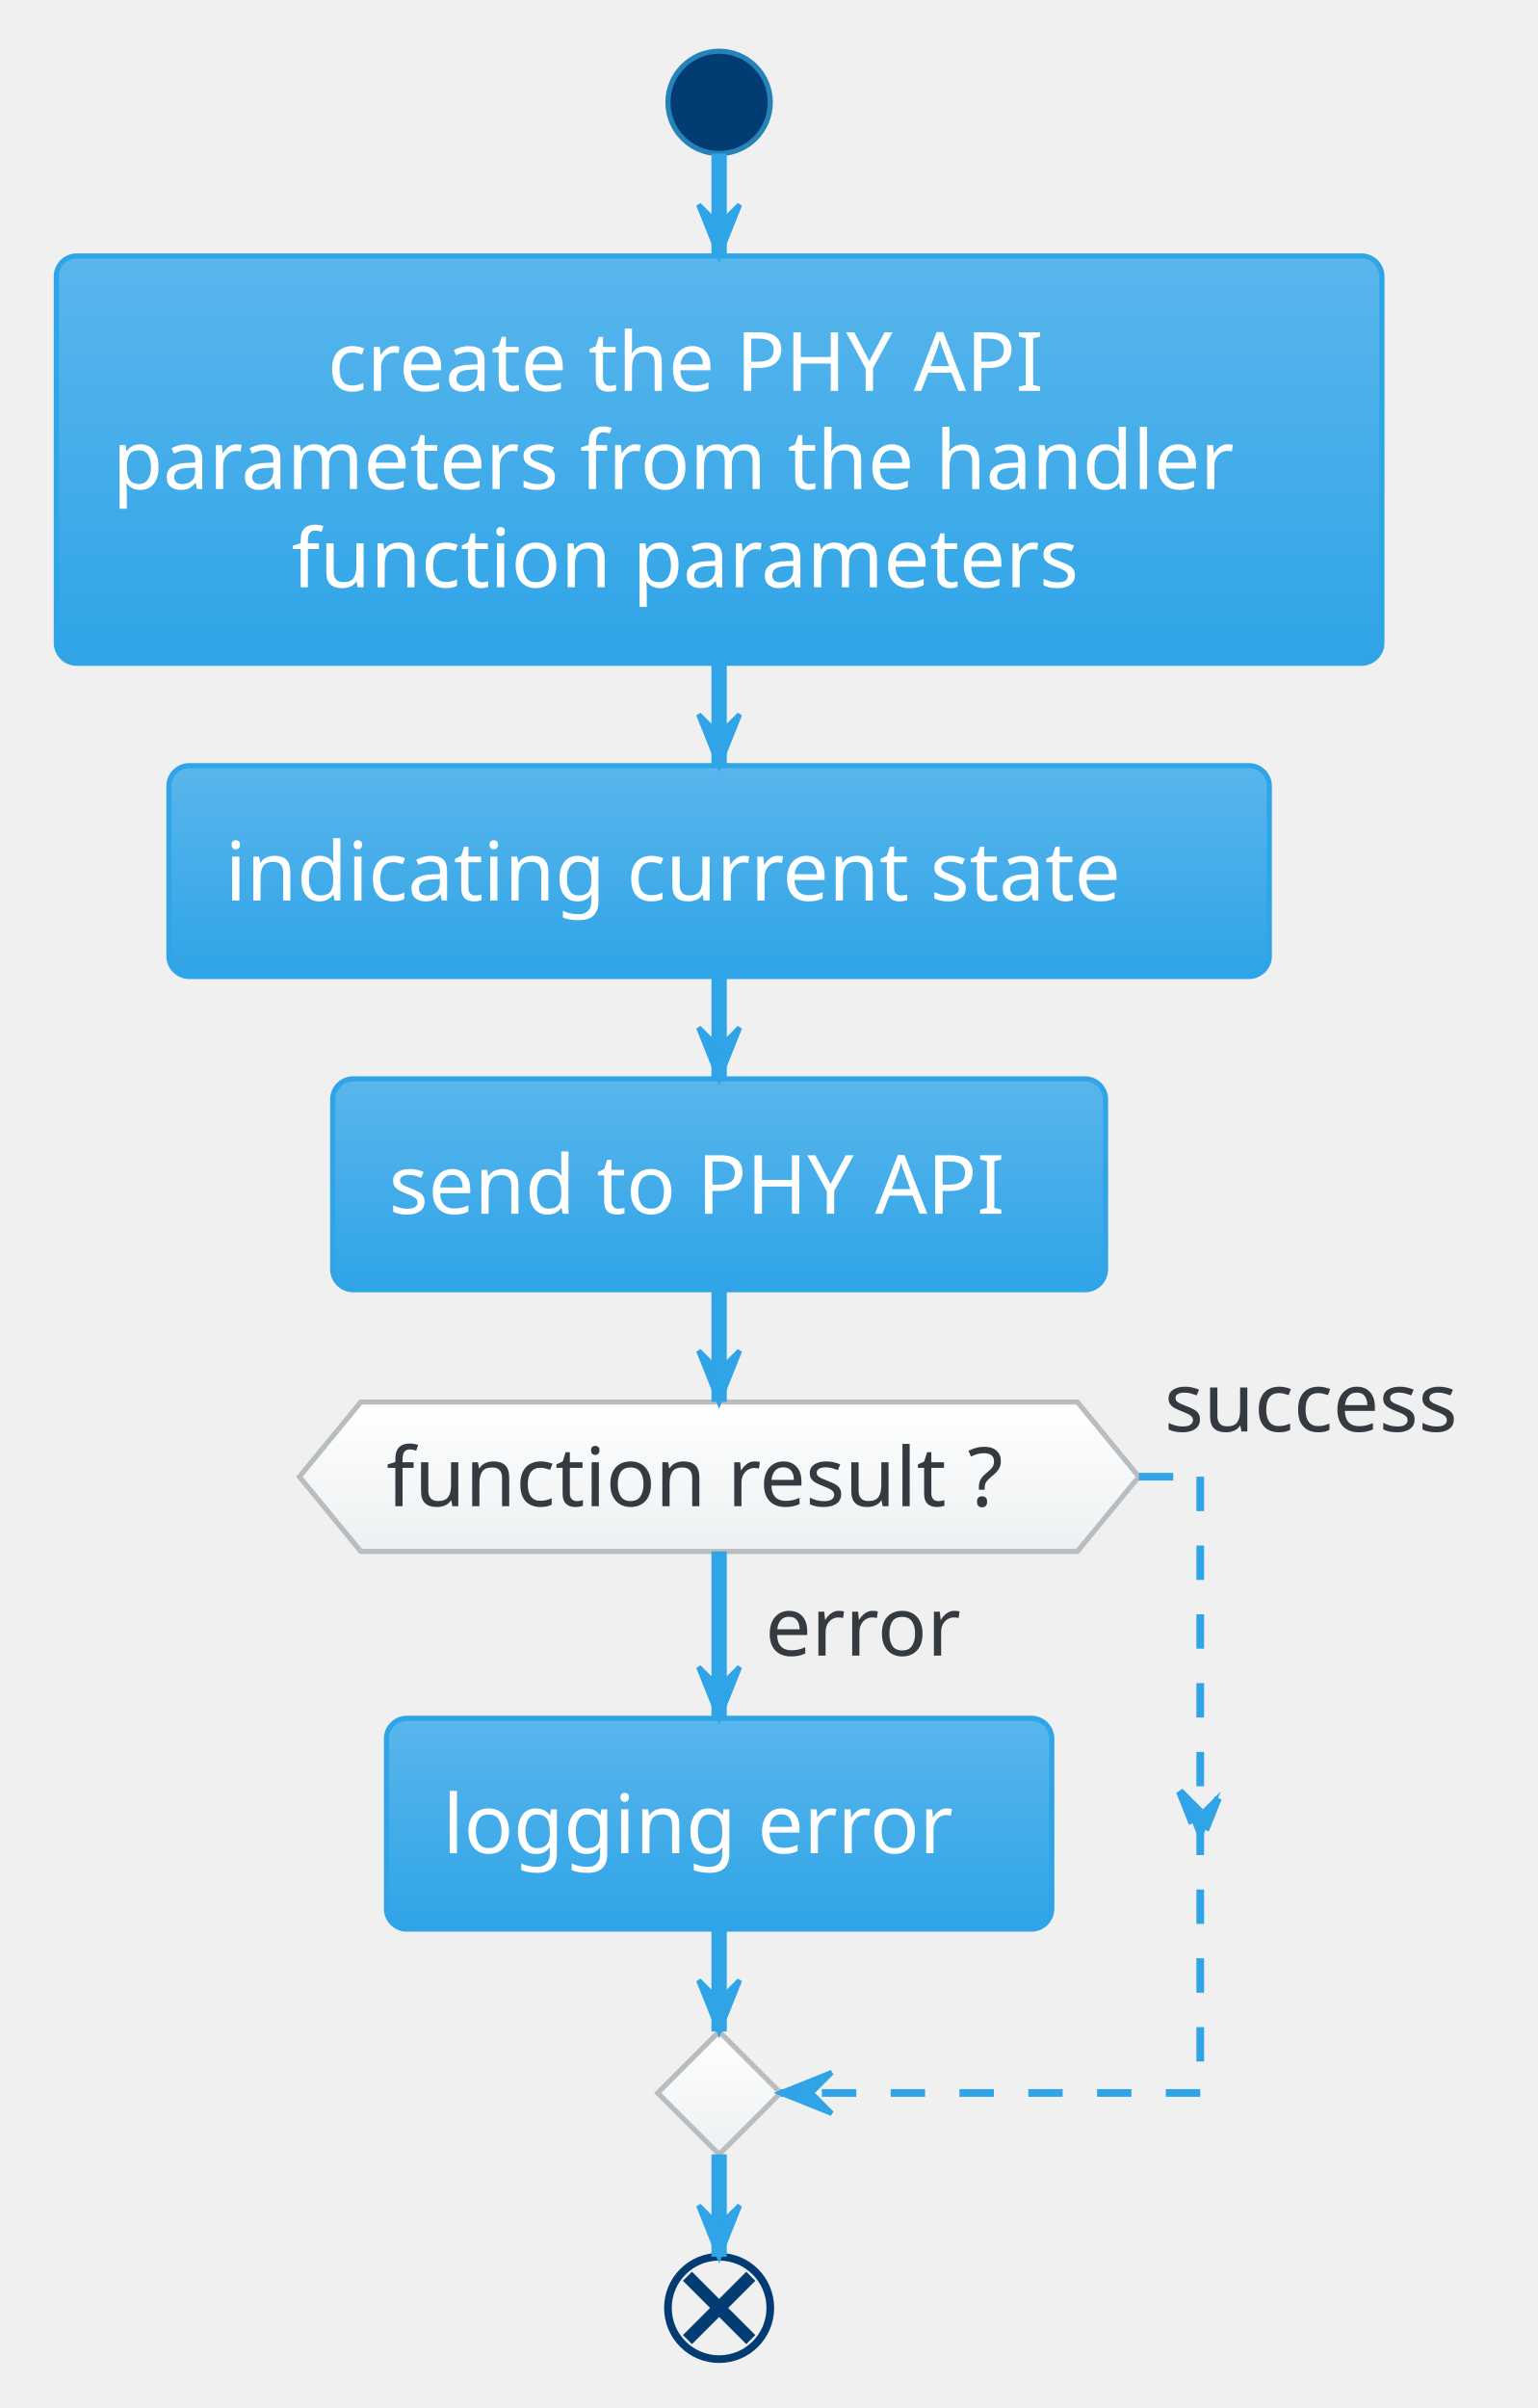
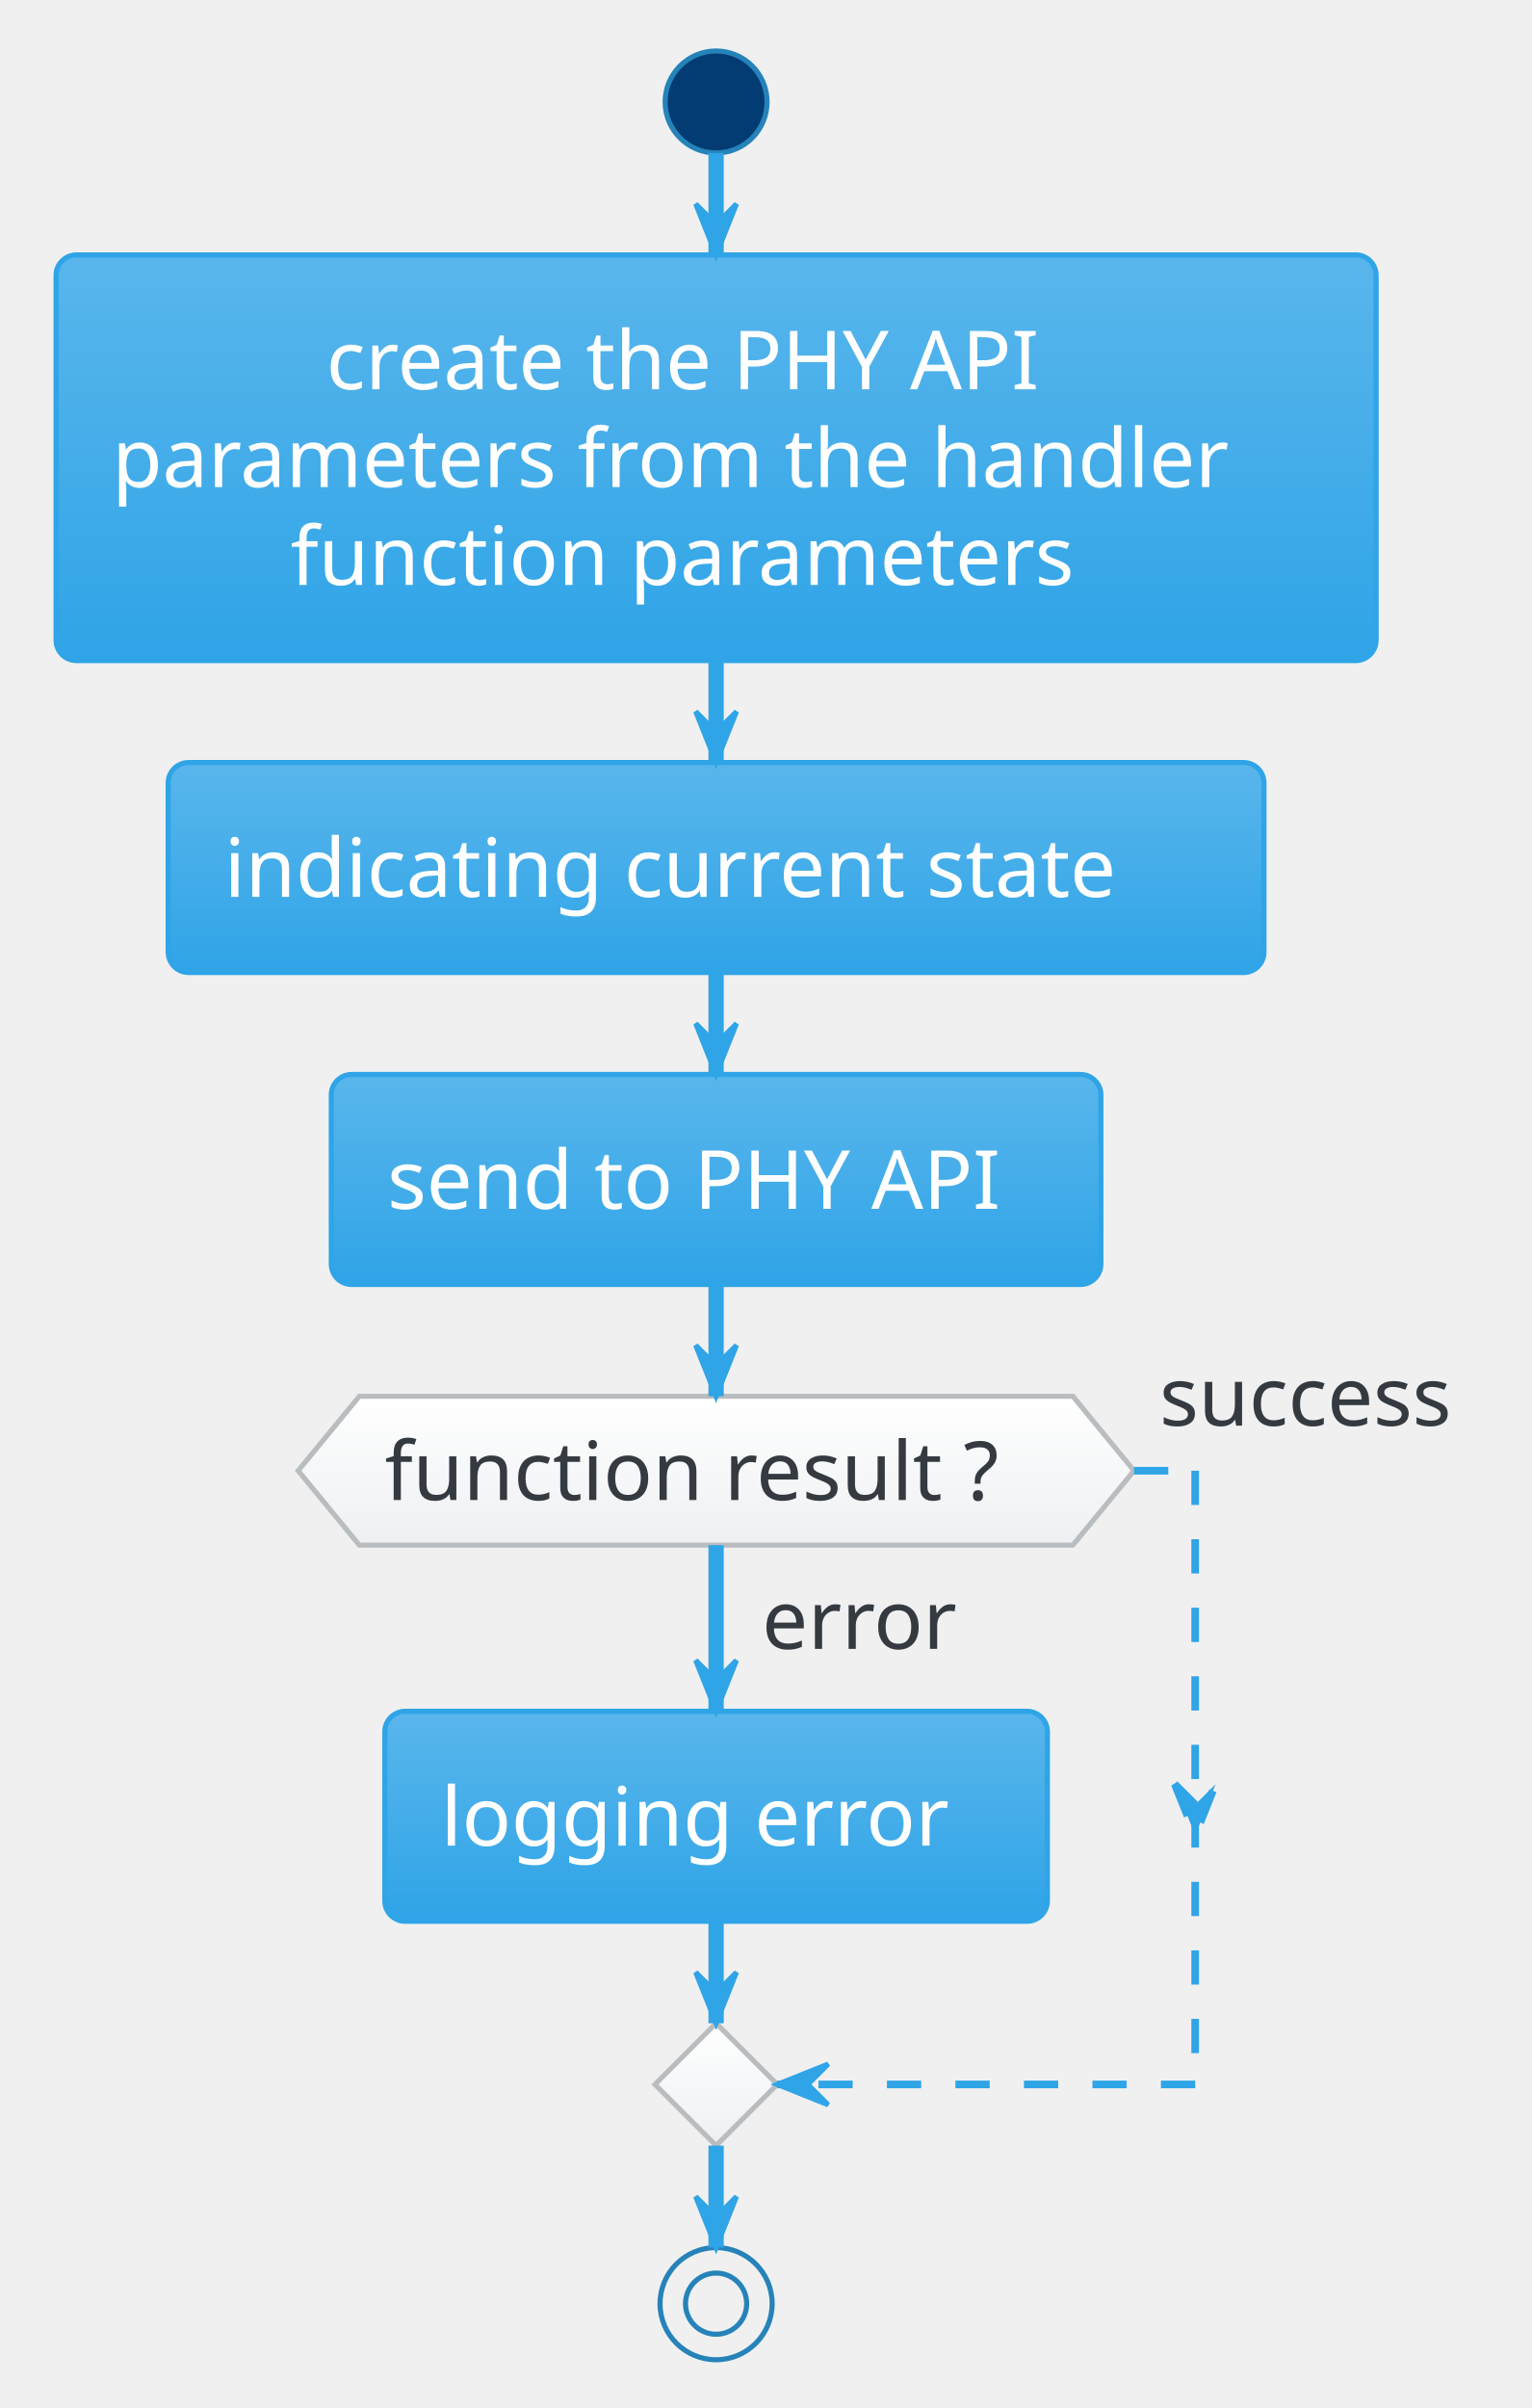
- <svg xmlns="http://www.w3.org/2000/svg" contentStyleType="text/css" height="490.625px" preserveAspectRatio="none" style="width:313px;height:490px;" version="1.1" viewBox="0 0 313 490" width="313.542px" zoomAndPan="magnify">
+ <svg xmlns="http://www.w3.org/2000/svg" contentStyleType="text/css" height="492.708px" preserveAspectRatio="none" style="width:313px;height:492px;" version="1.1" viewBox="0 0 313 492" width="313.542px" zoomAndPan="magnify">
  <defs>
-     <linearGradient id="g1o52qs5d8i2410" x1="50%" x2="50%" y1="0%" y2="100%">
+     <linearGradient id="gffduwa3tknqm0" x1="50%" x2="50%" y1="0%" y2="100%">
      <stop offset="0%" stop-color="#59B6EC" />
      <stop offset="100%" stop-color="#2FA4E7" />
    </linearGradient>
-     <linearGradient id="g1o52qs5d8i2411" x1="50%" x2="50%" y1="0%" y2="100%">
+     <linearGradient id="gffduwa3tknqm1" x1="50%" x2="50%" y1="0%" y2="100%">
      <stop offset="0%" stop-color="#FFFFFF" />
      <stop offset="100%" stop-color="#EDF0F2" />
    </linearGradient>
  </defs>
  <g>
    <ellipse cx="146.354" cy="20.833" fill="#033C73" rx="10.417" ry="10.417" style="stroke:#2683B9;stroke-width:1.042;" />
-     <rect fill="url(#g1o52qs5d8i2410)" height="82.884" rx="4.167" ry="4.167" style="stroke:#2FA4E7;stroke-width:1.042;" width="269.792" x="11.458" y="52.083" />
+     <rect fill="url(#gffduwa3tknqm0)" height="82.884" rx="4.167" ry="4.167" style="stroke:#2FA4E7;stroke-width:1.042;" width="269.792" x="11.458" y="52.083" />
    <text fill="#FFFFFF" font-family="Gotham Black" font-size="16.667" lengthAdjust="spacing" textLength="159.375" x="66.667" y="79.533">create the PHY API</text>
    <text fill="#FFFFFF" font-family="Gotham Black" font-size="16.667" lengthAdjust="spacing" textLength="246.875" x="22.917" y="99.522">parameters from the handler</text>
    <text fill="#FFFFFF" font-family="Gotham Black" font-size="16.667" lengthAdjust="spacing" textLength="173.958" x="59.375" y="119.511">function parameters</text>
-     <rect fill="url(#g1o52qs5d8i2410)" height="42.906" rx="4.167" ry="4.167" style="stroke:#2FA4E7;stroke-width:1.042;" width="223.958" x="34.375" y="155.8" />
+     <rect fill="url(#gffduwa3tknqm0)" height="42.906" rx="4.167" ry="4.167" style="stroke:#2FA4E7;stroke-width:1.042;" width="223.958" x="34.375" y="155.8" />
    <text fill="#FFFFFF" font-family="Gotham Black" font-size="16.667" lengthAdjust="spacing" textLength="201.042" x="45.833" y="183.25">indicating current state</text>
-     <rect fill="url(#g1o52qs5d8i2410)" height="42.906" rx="4.167" ry="4.167" style="stroke:#2FA4E7;stroke-width:1.042;" width="157.292" x="67.708" y="219.539" />
+     <rect fill="url(#gffduwa3tknqm0)" height="42.906" rx="4.167" ry="4.167" style="stroke:#2FA4E7;stroke-width:1.042;" width="157.292" x="67.708" y="219.539" />
    <text fill="#FFFFFF" font-family="Gotham Black" font-size="16.667" lengthAdjust="spacing" textLength="134.375" x="79.167" y="246.989">send to PHY API</text>
-     <rect fill="url(#g1o52qs5d8i2410)" height="42.906" rx="4.167" ry="4.167" style="stroke:#2FA4E7;stroke-width:1.042;" width="135.417" x="78.646" y="349.65" />
+     <rect fill="url(#gffduwa3tknqm0)" height="42.906" rx="4.167" ry="4.167" style="stroke:#2FA4E7;stroke-width:1.042;" width="135.417" x="78.646" y="349.65" />
    <text fill="#FFFFFF" font-family="Gotham Black" font-size="16.667" lengthAdjust="spacing" textLength="112.5" x="90.104" y="377.1">logging error</text>
-     <polygon fill="url(#g1o52qs5d8i2411)" points="73.438,285.291,219.271,285.291,231.771,300.494,219.271,315.697,73.438,315.697,60.938,300.494,73.438,285.291" style="stroke:#BABDBF;stroke-width:1.042;" />
+     <polygon fill="url(#gffduwa3tknqm1)" points="73.438,285.291,219.271,285.291,231.771,300.494,219.271,315.697,73.438,315.697,60.938,300.494,73.438,285.291" style="stroke:#BABDBF;stroke-width:1.042;" />
    <text fill="#343A40" font-family="Gotham Black" font-size="16.667" lengthAdjust="spacing" textLength="42.708" x="155.729" y="336.897">error</text>
    <text fill="#343A40" font-family="Gotham Black" font-size="16.667" lengthAdjust="spacing" textLength="135.417" x="78.646" y="306.491">function result ?</text>
    <text fill="#343A40" font-family="Gotham Black" font-size="16.667" lengthAdjust="spacing" textLength="64.583" x="236.979" y="291.288">success</text>
-     <polygon fill="url(#g1o52qs5d8i2411)" points="146.354,413.389,158.854,425.889,146.354,438.389,133.854,425.889,146.354,413.389" style="stroke:#BABDBF;stroke-width:1.042;" />
-     <ellipse cx="146.354" cy="469.639" fill="none" rx="10.417" ry="10.417" style="stroke:#033C73;stroke-width:1.562;" />
-     <line style="stroke:#033C73;stroke-width:2.604;" x1="139.909" x2="152.799" y1="463.194" y2="476.084" />
-     <line style="stroke:#033C73;stroke-width:2.604;" x1="152.799" x2="139.909" y1="463.194" y2="476.084" />
+     <polygon fill="url(#gffduwa3tknqm1)" points="146.354,413.389,158.854,425.889,146.354,438.389,133.854,425.889,146.354,413.389" style="stroke:#BABDBF;stroke-width:1.042;" />
+     <ellipse cx="146.354" cy="470.681" fill="none" rx="11.458" ry="11.458" style="stroke:#2683B9;stroke-width:1.042;" />
+     <ellipse cx="146.354" cy="470.681" fill="none" rx="6.25" ry="6.25" style="stroke:#2683B9;stroke-width:1.042;" />
    <line style="stroke:#2FA4E7;stroke-width:3.125;" x1="146.354" x2="146.354" y1="31.25" y2="52.083" />
    <polygon fill="#2FA4E7" points="142.188,41.667,146.354,52.083,150.521,41.667,146.354,45.833" style="stroke:#2FA4E7;stroke-width:1.042;" />
    <line style="stroke:#2FA4E7;stroke-width:3.125;" x1="146.354" x2="146.354" y1="134.967" y2="155.8" />
    <polygon fill="#2FA4E7" points="142.188,145.384,146.354,155.8,150.521,145.384,146.354,149.55" style="stroke:#2FA4E7;stroke-width:1.042;" />
    <line style="stroke:#2FA4E7;stroke-width:3.125;" x1="146.354" x2="146.354" y1="198.706" y2="219.539" />
    <polygon fill="#2FA4E7" points="142.188,209.123,146.354,219.539,150.521,209.123,146.354,213.289" style="stroke:#2FA4E7;stroke-width:1.042;" />
    <line style="stroke:#2FA4E7;stroke-width:3.125;" x1="146.354" x2="146.354" y1="315.697" y2="349.65" />
    <polygon fill="#2FA4E7" points="142.188,339.233,146.354,349.65,150.521,339.233,146.354,343.4" style="stroke:#2FA4E7;stroke-width:1.042;" />
    <line style="stroke:#2FA4E7;stroke-width:1.562;stroke-dasharray:7.0,7.0;" x1="231.771" x2="244.271" y1="300.494" y2="300.494" />
    <polygon fill="#2FA4E7" points="240.104,364.543,244.271,374.96,248.438,364.543,244.271,368.71" style="stroke:#2FA4E7;stroke-width:1.562;stroke-dasharray:7.0,7.0;" />
    <line style="stroke:#2FA4E7;stroke-width:1.562;stroke-dasharray:7.0,7.0;" x1="244.271" x2="244.271" y1="300.494" y2="425.889" />
    <line style="stroke:#2FA4E7;stroke-width:1.562;stroke-dasharray:7.0,7.0;" x1="244.271" x2="158.854" y1="425.889" y2="425.889" />
    <polygon fill="#2FA4E7" points="169.271,421.722,158.854,425.889,169.271,430.056,165.104,425.889" style="stroke:#2FA4E7;stroke-width:1.042;" />
    <line style="stroke:#2FA4E7;stroke-width:3.125;" x1="146.354" x2="146.354" y1="392.556" y2="413.389" />
    <polygon fill="#2FA4E7" points="142.188,402.972,146.354,413.389,150.521,402.972,146.354,407.139" style="stroke:#2FA4E7;stroke-width:1.042;" />
    <line style="stroke:#2FA4E7;stroke-width:3.125;" x1="146.354" x2="146.354" y1="262.445" y2="285.291" />
    <polygon fill="#2FA4E7" points="142.188,274.875,146.354,285.291,150.521,274.875,146.354,279.041" style="stroke:#2FA4E7;stroke-width:1.042;" />
    <line style="stroke:#2FA4E7;stroke-width:3.125;" x1="146.354" x2="146.354" y1="438.389" y2="459.222" />
    <polygon fill="#2FA4E7" points="142.188,448.806,146.354,459.222,150.521,448.806,146.354,452.972" style="stroke:#2FA4E7;stroke-width:1.042;" />
  </g>
</svg>
